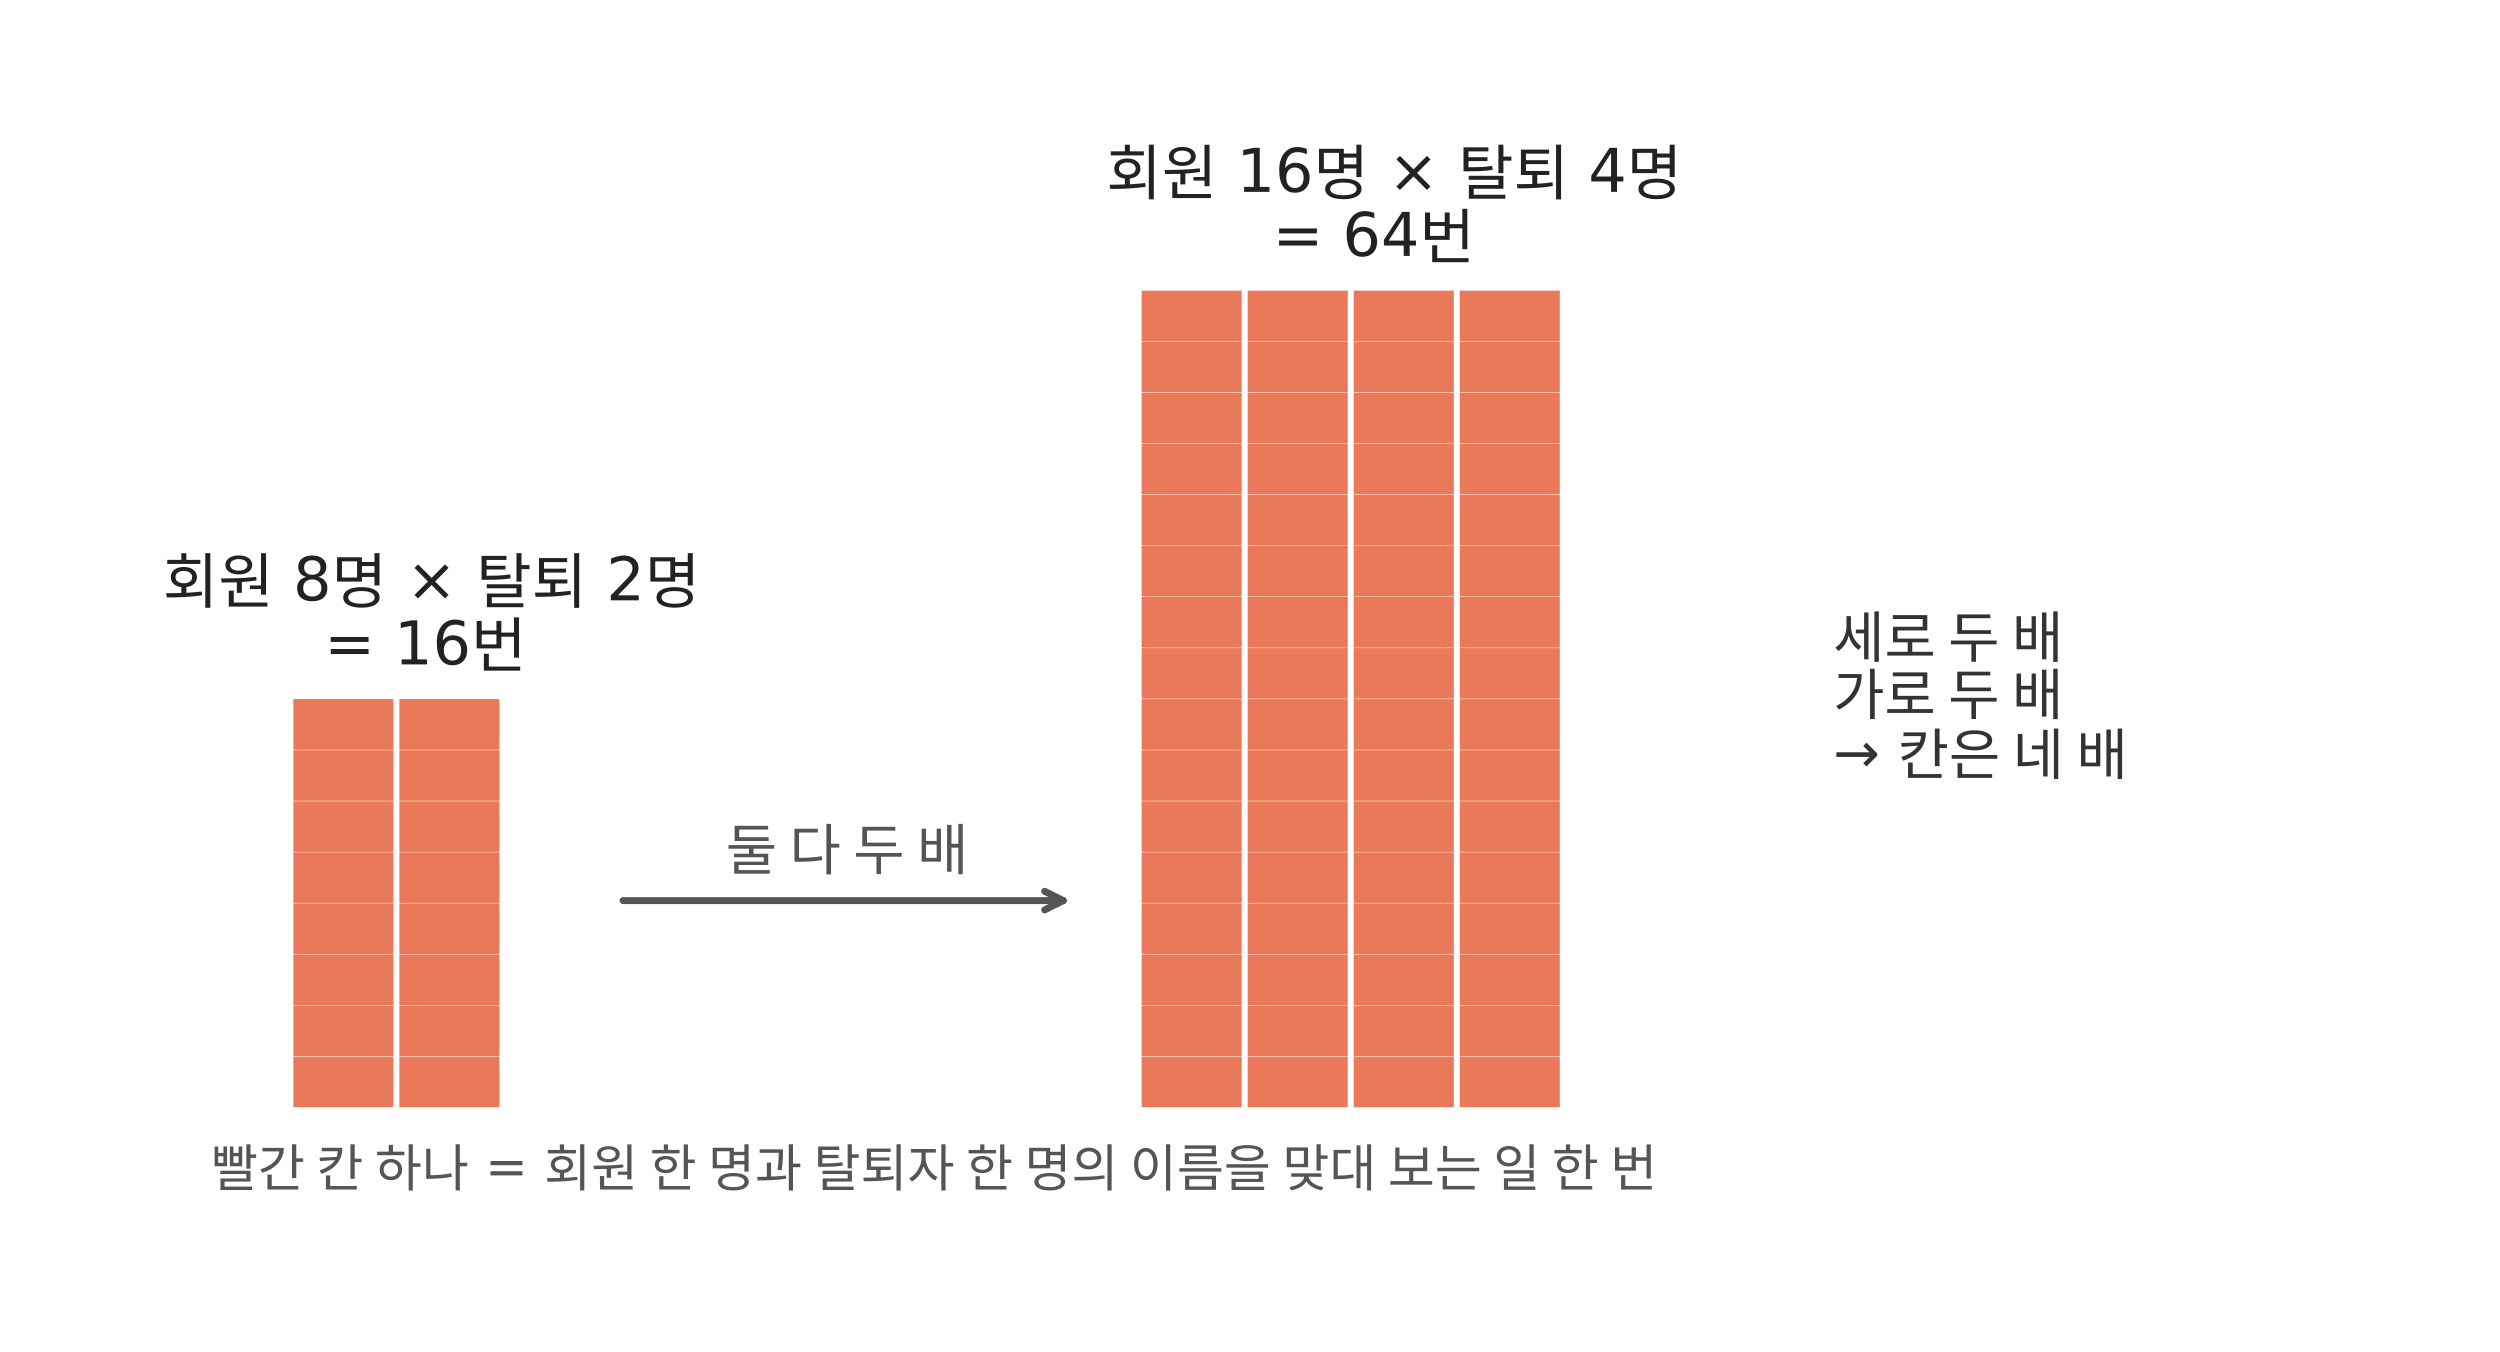
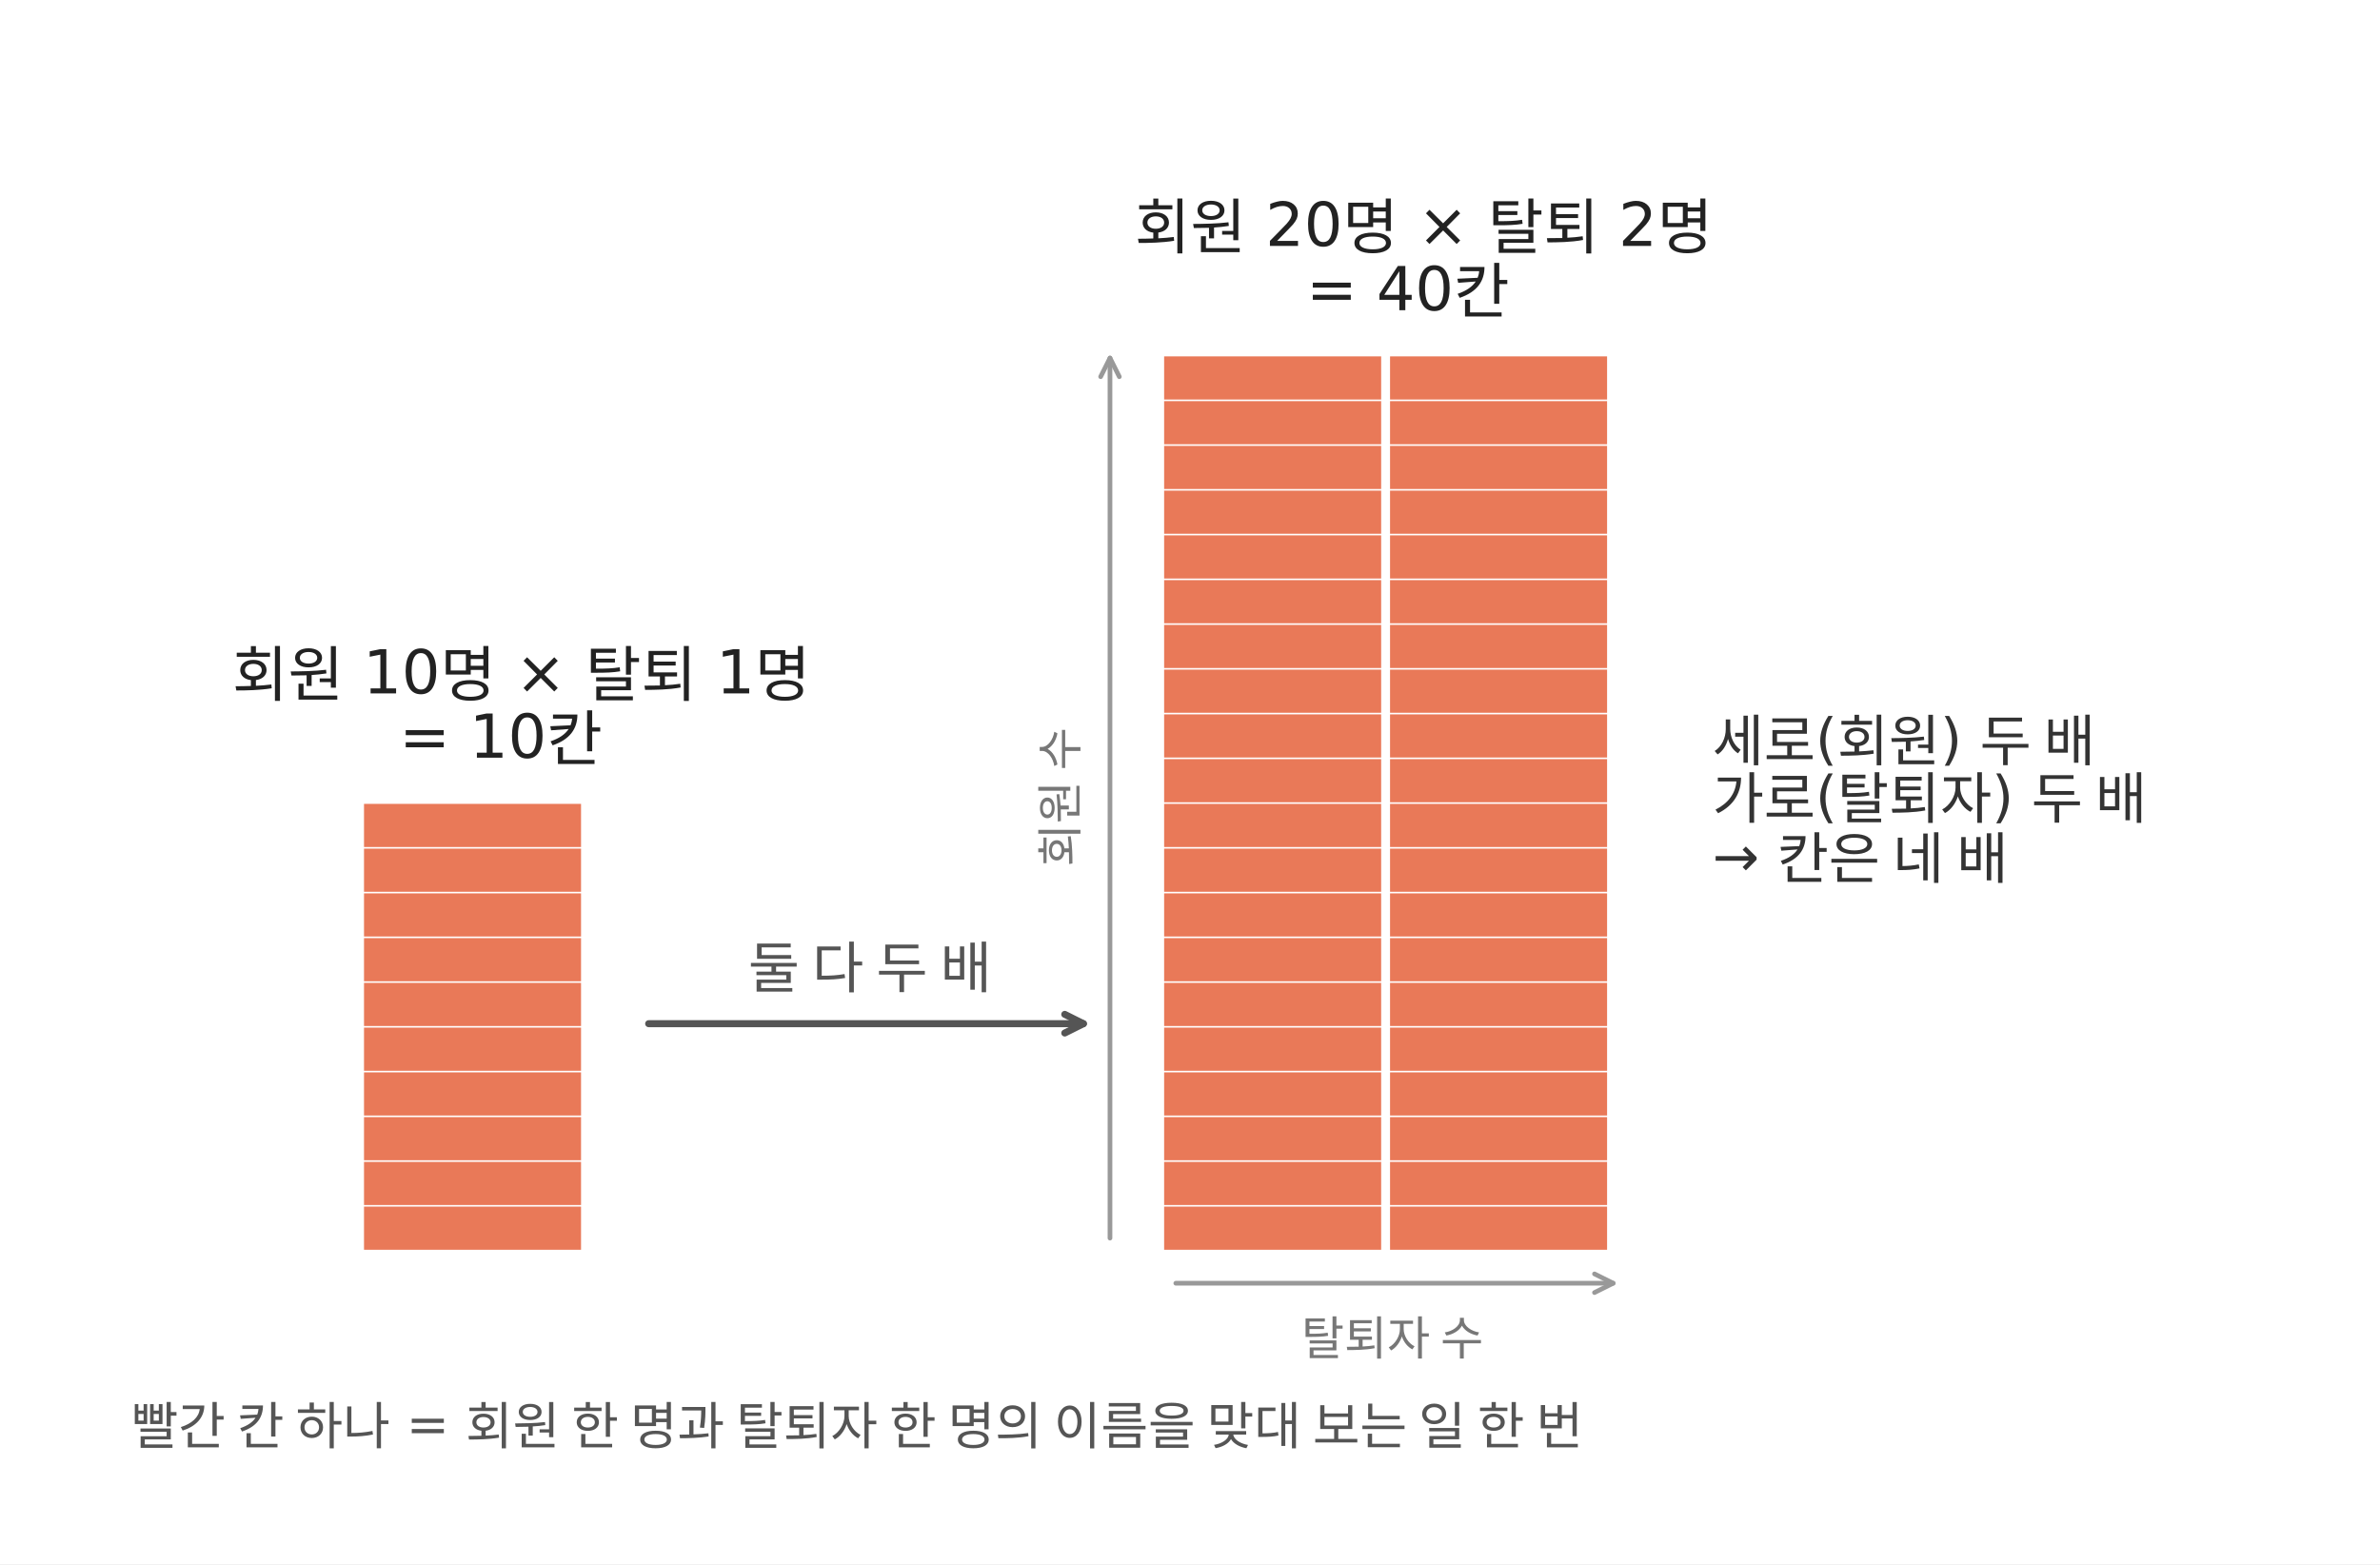
- <svg xmlns="http://www.w3.org/2000/svg" width="538.2pt" height="291.024pt" viewBox="0 0 538.2 291.024" version="1.1">
+ <svg xmlns="http://www.w3.org/2000/svg" width="510.3pt" height="335.376pt" viewBox="0 0 510.3 335.376" version="1.1">
  <defs>
    <style type="text/css">*{stroke-linejoin: round; stroke-linecap: butt}</style>
  </defs>
  <g id="figure_1">
    <g id="patch_1">
-       <path d="M 0 291.024  L 538.2 291.024  L 538.2 0  L 0 0  z " style="fill: #ffffff" />
+       <path d="M -0 335.376  L 510.3 335.376  L 510.3 0  L -0 0  z " style="fill: #ffffff" />
    </g>
    <g id="axes_1">
      <g id="patch_2">
-         <path d="M 63.655 237.848  L 84.199 237.848  L 84.199 227.955  L 63.655 227.955  z " clip-path="url(#pc46ef71836)" style="fill: #e4572e; opacity: 0.8; stroke: #e4572e; stroke-linejoin: miter" />
+         <path d="M 78.549 267.48  L 124.082 267.48  L 124.082 259.228  L 78.549 259.228  z " clip-path="url(#pd3b745c26a)" style="fill: #e4572e; opacity: 0.8; stroke: #e4572e; stroke-linejoin: miter" />
      </g>
      <g id="patch_3">
-         <path d="M 86.482 237.848  L 107.026 237.848  L 107.026 227.955  L 86.482 227.955  z " clip-path="url(#pc46ef71836)" style="fill: #e4572e; opacity: 0.8; stroke: #e4572e; stroke-linejoin: miter" />
+         <path d="M 78.549 257.885  L 124.082 257.885  L 124.082 249.633  L 78.549 249.633  z " clip-path="url(#pd3b745c26a)" style="fill: #e4572e; opacity: 0.8; stroke: #e4572e; stroke-linejoin: miter" />
      </g>
      <g id="patch_4">
-         <path d="M 63.655 226.856  L 84.199 226.856  L 84.199 216.963  L 63.655 216.963  z " clip-path="url(#pc46ef71836)" style="fill: #e4572e; opacity: 0.8; stroke: #e4572e; stroke-linejoin: miter" />
+         <path d="M 78.549 248.289  L 124.082 248.289  L 124.082 240.037  L 78.549 240.037  z " clip-path="url(#pd3b745c26a)" style="fill: #e4572e; opacity: 0.8; stroke: #e4572e; stroke-linejoin: miter" />
      </g>
      <g id="patch_5">
-         <path d="M 86.482 226.856  L 107.026 226.856  L 107.026 216.963  L 86.482 216.963  z " clip-path="url(#pc46ef71836)" style="fill: #e4572e; opacity: 0.8; stroke: #e4572e; stroke-linejoin: miter" />
+         <path d="M 78.549 238.694  L 124.082 238.694  L 124.082 230.442  L 78.549 230.442  z " clip-path="url(#pd3b745c26a)" style="fill: #e4572e; opacity: 0.8; stroke: #e4572e; stroke-linejoin: miter" />
      </g>
      <g id="patch_6">
-         <path d="M 63.655 215.863  L 84.199 215.863  L 84.199 205.97  L 63.655 205.97  z " clip-path="url(#pc46ef71836)" style="fill: #e4572e; opacity: 0.8; stroke: #e4572e; stroke-linejoin: miter" />
+         <path d="M 78.549 229.098  L 124.082 229.098  L 124.082 220.846  L 78.549 220.846  z " clip-path="url(#pd3b745c26a)" style="fill: #e4572e; opacity: 0.8; stroke: #e4572e; stroke-linejoin: miter" />
      </g>
      <g id="patch_7">
-         <path d="M 86.482 215.863  L 107.026 215.863  L 107.026 205.97  L 86.482 205.97  z " clip-path="url(#pc46ef71836)" style="fill: #e4572e; opacity: 0.8; stroke: #e4572e; stroke-linejoin: miter" />
+         <path d="M 78.549 219.503  L 124.082 219.503  L 124.082 211.251  L 78.549 211.251  z " clip-path="url(#pd3b745c26a)" style="fill: #e4572e; opacity: 0.8; stroke: #e4572e; stroke-linejoin: miter" />
      </g>
      <g id="patch_8">
-         <path d="M 63.655 204.871  L 84.199 204.871  L 84.199 194.978  L 63.655 194.978  z " clip-path="url(#pc46ef71836)" style="fill: #e4572e; opacity: 0.8; stroke: #e4572e; stroke-linejoin: miter" />
+         <path d="M 78.549 209.908  L 124.082 209.908  L 124.082 201.656  L 78.549 201.656  z " clip-path="url(#pd3b745c26a)" style="fill: #e4572e; opacity: 0.8; stroke: #e4572e; stroke-linejoin: miter" />
      </g>
      <g id="patch_9">
-         <path d="M 86.482 204.871  L 107.026 204.871  L 107.026 194.978  L 86.482 194.978  z " clip-path="url(#pc46ef71836)" style="fill: #e4572e; opacity: 0.8; stroke: #e4572e; stroke-linejoin: miter" />
+         <path d="M 78.549 200.312  L 124.082 200.312  L 124.082 192.06  L 78.549 192.06  z " clip-path="url(#pd3b745c26a)" style="fill: #e4572e; opacity: 0.8; stroke: #e4572e; stroke-linejoin: miter" />
      </g>
      <g id="patch_10">
-         <path d="M 63.655 193.879  L 84.199 193.879  L 84.199 183.985  L 63.655 183.985  z " clip-path="url(#pc46ef71836)" style="fill: #e4572e; opacity: 0.8; stroke: #e4572e; stroke-linejoin: miter" />
+         <path d="M 78.549 190.717  L 124.082 190.717  L 124.082 182.465  L 78.549 182.465  z " clip-path="url(#pd3b745c26a)" style="fill: #e4572e; opacity: 0.8; stroke: #e4572e; stroke-linejoin: miter" />
      </g>
      <g id="patch_11">
-         <path d="M 86.482 193.879  L 107.026 193.879  L 107.026 183.985  L 86.482 183.985  z " clip-path="url(#pc46ef71836)" style="fill: #e4572e; opacity: 0.8; stroke: #e4572e; stroke-linejoin: miter" />
+         <path d="M 78.549 181.122  L 124.082 181.122  L 124.082 172.87  L 78.549 172.87  z " clip-path="url(#pd3b745c26a)" style="fill: #e4572e; opacity: 0.8; stroke: #e4572e; stroke-linejoin: miter" />
      </g>
      <g id="patch_12">
-         <path d="M 63.655 182.886  L 84.199 182.886  L 84.199 172.993  L 63.655 172.993  z " clip-path="url(#pc46ef71836)" style="fill: #e4572e; opacity: 0.8; stroke: #e4572e; stroke-linejoin: miter" />
+         <path d="M 250.104 267.48  L 295.637 267.48  L 295.637 259.228  L 250.104 259.228  z " clip-path="url(#pd3b745c26a)" style="fill: #e4572e; opacity: 0.8; stroke: #e4572e; stroke-linejoin: miter" />
      </g>
      <g id="patch_13">
-         <path d="M 86.482 182.886  L 107.026 182.886  L 107.026 172.993  L 86.482 172.993  z " clip-path="url(#pc46ef71836)" style="fill: #e4572e; opacity: 0.8; stroke: #e4572e; stroke-linejoin: miter" />
+         <path d="M 298.543 267.48  L 344.076 267.48  L 344.076 259.228  L 298.543 259.228  z " clip-path="url(#pd3b745c26a)" style="fill: #e4572e; opacity: 0.8; stroke: #e4572e; stroke-linejoin: miter" />
      </g>
      <g id="patch_14">
-         <path d="M 63.655 171.894  L 84.199 171.894  L 84.199 162.001  L 63.655 162.001  z " clip-path="url(#pc46ef71836)" style="fill: #e4572e; opacity: 0.8; stroke: #e4572e; stroke-linejoin: miter" />
+         <path d="M 250.104 257.885  L 295.637 257.885  L 295.637 249.633  L 250.104 249.633  z " clip-path="url(#pd3b745c26a)" style="fill: #e4572e; opacity: 0.8; stroke: #e4572e; stroke-linejoin: miter" />
      </g>
      <g id="patch_15">
-         <path d="M 86.482 171.894  L 107.026 171.894  L 107.026 162.001  L 86.482 162.001  z " clip-path="url(#pc46ef71836)" style="fill: #e4572e; opacity: 0.8; stroke: #e4572e; stroke-linejoin: miter" />
+         <path d="M 298.543 257.885  L 344.076 257.885  L 344.076 249.633  L 298.543 249.633  z " clip-path="url(#pd3b745c26a)" style="fill: #e4572e; opacity: 0.8; stroke: #e4572e; stroke-linejoin: miter" />
      </g>
      <g id="patch_16">
-         <path d="M 63.655 160.901  L 84.199 160.901  L 84.199 151.008  L 63.655 151.008  z " clip-path="url(#pc46ef71836)" style="fill: #e4572e; opacity: 0.8; stroke: #e4572e; stroke-linejoin: miter" />
+         <path d="M 250.104 248.289  L 295.637 248.289  L 295.637 240.037  L 250.104 240.037  z " clip-path="url(#pd3b745c26a)" style="fill: #e4572e; opacity: 0.8; stroke: #e4572e; stroke-linejoin: miter" />
      </g>
      <g id="patch_17">
-         <path d="M 86.482 160.901  L 107.026 160.901  L 107.026 151.008  L 86.482 151.008  z " clip-path="url(#pc46ef71836)" style="fill: #e4572e; opacity: 0.8; stroke: #e4572e; stroke-linejoin: miter" />
+         <path d="M 298.543 248.289  L 344.076 248.289  L 344.076 240.037  L 298.543 240.037  z " clip-path="url(#pd3b745c26a)" style="fill: #e4572e; opacity: 0.8; stroke: #e4572e; stroke-linejoin: miter" />
      </g>
      <g id="patch_18">
-         <path d="M 246.273 237.848  L 266.817 237.848  L 266.817 227.955  L 246.273 227.955  z " clip-path="url(#pc46ef71836)" style="fill: #e4572e; opacity: 0.8; stroke: #e4572e; stroke-linejoin: miter" />
+         <path d="M 250.104 238.694  L 295.637 238.694  L 295.637 230.442  L 250.104 230.442  z " clip-path="url(#pd3b745c26a)" style="fill: #e4572e; opacity: 0.8; stroke: #e4572e; stroke-linejoin: miter" />
      </g>
      <g id="patch_19">
-         <path d="M 269.1 237.848  L 289.645 237.848  L 289.645 227.955  L 269.1 227.955  z " clip-path="url(#pc46ef71836)" style="fill: #e4572e; opacity: 0.8; stroke: #e4572e; stroke-linejoin: miter" />
+         <path d="M 298.543 238.694  L 344.076 238.694  L 344.076 230.442  L 298.543 230.442  z " clip-path="url(#pd3b745c26a)" style="fill: #e4572e; opacity: 0.8; stroke: #e4572e; stroke-linejoin: miter" />
      </g>
      <g id="patch_20">
-         <path d="M 291.927 237.848  L 312.472 237.848  L 312.472 227.955  L 291.927 227.955  z " clip-path="url(#pc46ef71836)" style="fill: #e4572e; opacity: 0.8; stroke: #e4572e; stroke-linejoin: miter" />
+         <path d="M 250.104 229.098  L 295.637 229.098  L 295.637 220.846  L 250.104 220.846  z " clip-path="url(#pd3b745c26a)" style="fill: #e4572e; opacity: 0.8; stroke: #e4572e; stroke-linejoin: miter" />
      </g>
      <g id="patch_21">
-         <path d="M 314.755 237.848  L 335.299 237.848  L 335.299 227.955  L 314.755 227.955  z " clip-path="url(#pc46ef71836)" style="fill: #e4572e; opacity: 0.8; stroke: #e4572e; stroke-linejoin: miter" />
+         <path d="M 298.543 229.098  L 344.076 229.098  L 344.076 220.846  L 298.543 220.846  z " clip-path="url(#pd3b745c26a)" style="fill: #e4572e; opacity: 0.8; stroke: #e4572e; stroke-linejoin: miter" />
      </g>
      <g id="patch_22">
-         <path d="M 246.273 226.856  L 266.817 226.856  L 266.817 216.963  L 246.273 216.963  z " clip-path="url(#pc46ef71836)" style="fill: #e4572e; opacity: 0.8; stroke: #e4572e; stroke-linejoin: miter" />
+         <path d="M 250.104 219.503  L 295.637 219.503  L 295.637 211.251  L 250.104 211.251  z " clip-path="url(#pd3b745c26a)" style="fill: #e4572e; opacity: 0.8; stroke: #e4572e; stroke-linejoin: miter" />
      </g>
      <g id="patch_23">
-         <path d="M 269.1 226.856  L 289.645 226.856  L 289.645 216.963  L 269.1 216.963  z " clip-path="url(#pc46ef71836)" style="fill: #e4572e; opacity: 0.8; stroke: #e4572e; stroke-linejoin: miter" />
+         <path d="M 298.543 219.503  L 344.076 219.503  L 344.076 211.251  L 298.543 211.251  z " clip-path="url(#pd3b745c26a)" style="fill: #e4572e; opacity: 0.8; stroke: #e4572e; stroke-linejoin: miter" />
      </g>
      <g id="patch_24">
-         <path d="M 291.927 226.856  L 312.472 226.856  L 312.472 216.963  L 291.927 216.963  z " clip-path="url(#pc46ef71836)" style="fill: #e4572e; opacity: 0.8; stroke: #e4572e; stroke-linejoin: miter" />
+         <path d="M 250.104 209.908  L 295.637 209.908  L 295.637 201.656  L 250.104 201.656  z " clip-path="url(#pd3b745c26a)" style="fill: #e4572e; opacity: 0.8; stroke: #e4572e; stroke-linejoin: miter" />
      </g>
      <g id="patch_25">
-         <path d="M 314.755 226.856  L 335.299 226.856  L 335.299 216.963  L 314.755 216.963  z " clip-path="url(#pc46ef71836)" style="fill: #e4572e; opacity: 0.8; stroke: #e4572e; stroke-linejoin: miter" />
+         <path d="M 298.543 209.908  L 344.076 209.908  L 344.076 201.656  L 298.543 201.656  z " clip-path="url(#pd3b745c26a)" style="fill: #e4572e; opacity: 0.8; stroke: #e4572e; stroke-linejoin: miter" />
      </g>
      <g id="patch_26">
-         <path d="M 246.273 215.863  L 266.817 215.863  L 266.817 205.97  L 246.273 205.97  z " clip-path="url(#pc46ef71836)" style="fill: #e4572e; opacity: 0.8; stroke: #e4572e; stroke-linejoin: miter" />
+         <path d="M 250.104 200.312  L 295.637 200.312  L 295.637 192.06  L 250.104 192.06  z " clip-path="url(#pd3b745c26a)" style="fill: #e4572e; opacity: 0.8; stroke: #e4572e; stroke-linejoin: miter" />
      </g>
      <g id="patch_27">
-         <path d="M 269.1 215.863  L 289.645 215.863  L 289.645 205.97  L 269.1 205.97  z " clip-path="url(#pc46ef71836)" style="fill: #e4572e; opacity: 0.8; stroke: #e4572e; stroke-linejoin: miter" />
+         <path d="M 298.543 200.312  L 344.076 200.312  L 344.076 192.06  L 298.543 192.06  z " clip-path="url(#pd3b745c26a)" style="fill: #e4572e; opacity: 0.8; stroke: #e4572e; stroke-linejoin: miter" />
      </g>
      <g id="patch_28">
-         <path d="M 291.927 215.863  L 312.472 215.863  L 312.472 205.97  L 291.927 205.97  z " clip-path="url(#pc46ef71836)" style="fill: #e4572e; opacity: 0.8; stroke: #e4572e; stroke-linejoin: miter" />
+         <path d="M 250.104 190.717  L 295.637 190.717  L 295.637 182.465  L 250.104 182.465  z " clip-path="url(#pd3b745c26a)" style="fill: #e4572e; opacity: 0.8; stroke: #e4572e; stroke-linejoin: miter" />
      </g>
      <g id="patch_29">
-         <path d="M 314.755 215.863  L 335.299 215.863  L 335.299 205.97  L 314.755 205.97  z " clip-path="url(#pc46ef71836)" style="fill: #e4572e; opacity: 0.8; stroke: #e4572e; stroke-linejoin: miter" />
+         <path d="M 298.543 190.717  L 344.076 190.717  L 344.076 182.465  L 298.543 182.465  z " clip-path="url(#pd3b745c26a)" style="fill: #e4572e; opacity: 0.8; stroke: #e4572e; stroke-linejoin: miter" />
      </g>
      <g id="patch_30">
-         <path d="M 246.273 204.871  L 266.817 204.871  L 266.817 194.978  L 246.273 194.978  z " clip-path="url(#pc46ef71836)" style="fill: #e4572e; opacity: 0.8; stroke: #e4572e; stroke-linejoin: miter" />
+         <path d="M 250.104 181.122  L 295.637 181.122  L 295.637 172.87  L 250.104 172.87  z " clip-path="url(#pd3b745c26a)" style="fill: #e4572e; opacity: 0.8; stroke: #e4572e; stroke-linejoin: miter" />
      </g>
      <g id="patch_31">
-         <path d="M 269.1 204.871  L 289.645 204.871  L 289.645 194.978  L 269.1 194.978  z " clip-path="url(#pc46ef71836)" style="fill: #e4572e; opacity: 0.8; stroke: #e4572e; stroke-linejoin: miter" />
+         <path d="M 298.543 181.122  L 344.076 181.122  L 344.076 172.87  L 298.543 172.87  z " clip-path="url(#pd3b745c26a)" style="fill: #e4572e; opacity: 0.8; stroke: #e4572e; stroke-linejoin: miter" />
      </g>
      <g id="patch_32">
-         <path d="M 291.927 204.871  L 312.472 204.871  L 312.472 194.978  L 291.927 194.978  z " clip-path="url(#pc46ef71836)" style="fill: #e4572e; opacity: 0.8; stroke: #e4572e; stroke-linejoin: miter" />
+         <path d="M 250.104 171.526  L 295.637 171.526  L 295.637 163.274  L 250.104 163.274  z " clip-path="url(#pd3b745c26a)" style="fill: #e4572e; opacity: 0.8; stroke: #e4572e; stroke-linejoin: miter" />
      </g>
      <g id="patch_33">
-         <path d="M 314.755 204.871  L 335.299 204.871  L 335.299 194.978  L 314.755 194.978  z " clip-path="url(#pc46ef71836)" style="fill: #e4572e; opacity: 0.8; stroke: #e4572e; stroke-linejoin: miter" />
+         <path d="M 298.543 171.526  L 344.076 171.526  L 344.076 163.274  L 298.543 163.274  z " clip-path="url(#pd3b745c26a)" style="fill: #e4572e; opacity: 0.8; stroke: #e4572e; stroke-linejoin: miter" />
      </g>
      <g id="patch_34">
-         <path d="M 246.273 193.879  L 266.817 193.879  L 266.817 183.985  L 246.273 183.985  z " clip-path="url(#pc46ef71836)" style="fill: #e4572e; opacity: 0.8; stroke: #e4572e; stroke-linejoin: miter" />
+         <path d="M 250.104 161.931  L 295.637 161.931  L 295.637 153.679  L 250.104 153.679  z " clip-path="url(#pd3b745c26a)" style="fill: #e4572e; opacity: 0.8; stroke: #e4572e; stroke-linejoin: miter" />
      </g>
      <g id="patch_35">
-         <path d="M 269.1 193.879  L 289.645 193.879  L 289.645 183.985  L 269.1 183.985  z " clip-path="url(#pc46ef71836)" style="fill: #e4572e; opacity: 0.8; stroke: #e4572e; stroke-linejoin: miter" />
+         <path d="M 298.543 161.931  L 344.076 161.931  L 344.076 153.679  L 298.543 153.679  z " clip-path="url(#pd3b745c26a)" style="fill: #e4572e; opacity: 0.8; stroke: #e4572e; stroke-linejoin: miter" />
      </g>
      <g id="patch_36">
-         <path d="M 291.927 193.879  L 312.472 193.879  L 312.472 183.985  L 291.927 183.985  z " clip-path="url(#pc46ef71836)" style="fill: #e4572e; opacity: 0.8; stroke: #e4572e; stroke-linejoin: miter" />
+         <path d="M 250.104 152.335  L 295.637 152.335  L 295.637 144.083  L 250.104 144.083  z " clip-path="url(#pd3b745c26a)" style="fill: #e4572e; opacity: 0.8; stroke: #e4572e; stroke-linejoin: miter" />
      </g>
      <g id="patch_37">
-         <path d="M 314.755 193.879  L 335.299 193.879  L 335.299 183.985  L 314.755 183.985  z " clip-path="url(#pc46ef71836)" style="fill: #e4572e; opacity: 0.8; stroke: #e4572e; stroke-linejoin: miter" />
+         <path d="M 298.543 152.335  L 344.076 152.335  L 344.076 144.083  L 298.543 144.083  z " clip-path="url(#pd3b745c26a)" style="fill: #e4572e; opacity: 0.8; stroke: #e4572e; stroke-linejoin: miter" />
      </g>
      <g id="patch_38">
-         <path d="M 246.273 182.886  L 266.817 182.886  L 266.817 172.993  L 246.273 172.993  z " clip-path="url(#pc46ef71836)" style="fill: #e4572e; opacity: 0.8; stroke: #e4572e; stroke-linejoin: miter" />
+         <path d="M 250.104 142.74  L 295.637 142.74  L 295.637 134.488  L 250.104 134.488  z " clip-path="url(#pd3b745c26a)" style="fill: #e4572e; opacity: 0.8; stroke: #e4572e; stroke-linejoin: miter" />
      </g>
      <g id="patch_39">
-         <path d="M 269.1 182.886  L 289.645 182.886  L 289.645 172.993  L 269.1 172.993  z " clip-path="url(#pc46ef71836)" style="fill: #e4572e; opacity: 0.8; stroke: #e4572e; stroke-linejoin: miter" />
+         <path d="M 298.543 142.74  L 344.076 142.74  L 344.076 134.488  L 298.543 134.488  z " clip-path="url(#pd3b745c26a)" style="fill: #e4572e; opacity: 0.8; stroke: #e4572e; stroke-linejoin: miter" />
      </g>
      <g id="patch_40">
-         <path d="M 291.927 182.886  L 312.472 182.886  L 312.472 172.993  L 291.927 172.993  z " clip-path="url(#pc46ef71836)" style="fill: #e4572e; opacity: 0.8; stroke: #e4572e; stroke-linejoin: miter" />
+         <path d="M 250.104 133.145  L 295.637 133.145  L 295.637 124.893  L 250.104 124.893  z " clip-path="url(#pd3b745c26a)" style="fill: #e4572e; opacity: 0.8; stroke: #e4572e; stroke-linejoin: miter" />
      </g>
      <g id="patch_41">
-         <path d="M 314.755 182.886  L 335.299 182.886  L 335.299 172.993  L 314.755 172.993  z " clip-path="url(#pc46ef71836)" style="fill: #e4572e; opacity: 0.8; stroke: #e4572e; stroke-linejoin: miter" />
+         <path d="M 298.543 133.145  L 344.076 133.145  L 344.076 124.893  L 298.543 124.893  z " clip-path="url(#pd3b745c26a)" style="fill: #e4572e; opacity: 0.8; stroke: #e4572e; stroke-linejoin: miter" />
      </g>
      <g id="patch_42">
-         <path d="M 246.273 171.894  L 266.817 171.894  L 266.817 162.001  L 246.273 162.001  z " clip-path="url(#pc46ef71836)" style="fill: #e4572e; opacity: 0.8; stroke: #e4572e; stroke-linejoin: miter" />
+         <path d="M 250.104 123.549  L 295.637 123.549  L 295.637 115.297  L 250.104 115.297  z " clip-path="url(#pd3b745c26a)" style="fill: #e4572e; opacity: 0.8; stroke: #e4572e; stroke-linejoin: miter" />
      </g>
      <g id="patch_43">
-         <path d="M 269.1 171.894  L 289.645 171.894  L 289.645 162.001  L 269.1 162.001  z " clip-path="url(#pc46ef71836)" style="fill: #e4572e; opacity: 0.8; stroke: #e4572e; stroke-linejoin: miter" />
+         <path d="M 298.543 123.549  L 344.076 123.549  L 344.076 115.297  L 298.543 115.297  z " clip-path="url(#pd3b745c26a)" style="fill: #e4572e; opacity: 0.8; stroke: #e4572e; stroke-linejoin: miter" />
      </g>
      <g id="patch_44">
-         <path d="M 291.927 171.894  L 312.472 171.894  L 312.472 162.001  L 291.927 162.001  z " clip-path="url(#pc46ef71836)" style="fill: #e4572e; opacity: 0.8; stroke: #e4572e; stroke-linejoin: miter" />
+         <path d="M 250.104 113.954  L 295.637 113.954  L 295.637 105.702  L 250.104 105.702  z " clip-path="url(#pd3b745c26a)" style="fill: #e4572e; opacity: 0.8; stroke: #e4572e; stroke-linejoin: miter" />
      </g>
      <g id="patch_45">
-         <path d="M 314.755 171.894  L 335.299 171.894  L 335.299 162.001  L 314.755 162.001  z " clip-path="url(#pc46ef71836)" style="fill: #e4572e; opacity: 0.8; stroke: #e4572e; stroke-linejoin: miter" />
+         <path d="M 298.543 113.954  L 344.076 113.954  L 344.076 105.702  L 298.543 105.702  z " clip-path="url(#pd3b745c26a)" style="fill: #e4572e; opacity: 0.8; stroke: #e4572e; stroke-linejoin: miter" />
      </g>
      <g id="patch_46">
-         <path d="M 246.273 160.901  L 266.817 160.901  L 266.817 151.008  L 246.273 151.008  z " clip-path="url(#pc46ef71836)" style="fill: #e4572e; opacity: 0.8; stroke: #e4572e; stroke-linejoin: miter" />
+         <path d="M 250.104 104.358  L 295.637 104.358  L 295.637 96.106  L 250.104 96.106  z " clip-path="url(#pd3b745c26a)" style="fill: #e4572e; opacity: 0.8; stroke: #e4572e; stroke-linejoin: miter" />
      </g>
      <g id="patch_47">
-         <path d="M 269.1 160.901  L 289.645 160.901  L 289.645 151.008  L 269.1 151.008  z " clip-path="url(#pc46ef71836)" style="fill: #e4572e; opacity: 0.8; stroke: #e4572e; stroke-linejoin: miter" />
+         <path d="M 298.543 104.358  L 344.076 104.358  L 344.076 96.106  L 298.543 96.106  z " clip-path="url(#pd3b745c26a)" style="fill: #e4572e; opacity: 0.8; stroke: #e4572e; stroke-linejoin: miter" />
      </g>
      <g id="patch_48">
-         <path d="M 291.927 160.901  L 312.472 160.901  L 312.472 151.008  L 291.927 151.008  z " clip-path="url(#pc46ef71836)" style="fill: #e4572e; opacity: 0.8; stroke: #e4572e; stroke-linejoin: miter" />
+         <path d="M 250.104 94.763  L 295.637 94.763  L 295.637 86.511  L 250.104 86.511  z " clip-path="url(#pd3b745c26a)" style="fill: #e4572e; opacity: 0.8; stroke: #e4572e; stroke-linejoin: miter" />
      </g>
      <g id="patch_49">
-         <path d="M 314.755 160.901  L 335.299 160.901  L 335.299 151.008  L 314.755 151.008  z " clip-path="url(#pc46ef71836)" style="fill: #e4572e; opacity: 0.8; stroke: #e4572e; stroke-linejoin: miter" />
+         <path d="M 298.543 94.763  L 344.076 94.763  L 344.076 86.511  L 298.543 86.511  z " clip-path="url(#pd3b745c26a)" style="fill: #e4572e; opacity: 0.8; stroke: #e4572e; stroke-linejoin: miter" />
      </g>
      <g id="patch_50">
-         <path d="M 246.273 149.909  L 266.817 149.909  L 266.817 140.016  L 246.273 140.016  z " clip-path="url(#pc46ef71836)" style="fill: #e4572e; opacity: 0.8; stroke: #e4572e; stroke-linejoin: miter" />
+         <path d="M 250.104 85.168  L 295.637 85.168  L 295.637 76.916  L 250.104 76.916  z " clip-path="url(#pd3b745c26a)" style="fill: #e4572e; opacity: 0.8; stroke: #e4572e; stroke-linejoin: miter" />
      </g>
      <g id="patch_51">
-         <path d="M 269.1 149.909  L 289.645 149.909  L 289.645 140.016  L 269.1 140.016  z " clip-path="url(#pc46ef71836)" style="fill: #e4572e; opacity: 0.8; stroke: #e4572e; stroke-linejoin: miter" />
+         <path d="M 298.543 85.168  L 344.076 85.168  L 344.076 76.916  L 298.543 76.916  z " clip-path="url(#pd3b745c26a)" style="fill: #e4572e; opacity: 0.8; stroke: #e4572e; stroke-linejoin: miter" />
+       </g>
+       <g id="text_1">
+         <text style="fill: #222222; font: 13px 'Apple SD Gothic Neo', 'Noto Sans KR', 'Malgun Gothic', 'DejaVu Sans', 'Bitstream Vera Sans', 'Computer Modern Sans Serif', 'Lucida Grande', 'Verdana', 'Geneva', 'Lucid', 'Arial', 'Helvetica', 'Avant Garde', sans-serif" transform="translate(49.79351 149.2712)">회원 10명 × 탈퇴 1명</text>
+         <text style="fill: #222222; font: 13px 'Apple SD Gothic Neo', 'Noto Sans KR', 'Malgun Gothic', 'DejaVu Sans', 'Bitstream Vera Sans', 'Computer Modern Sans Serif', 'Lucida Grande', 'Verdana', 'Geneva', 'Lucid', 'Arial', 'Helvetica', 'Avant Garde', sans-serif" transform="translate(85.62171 162.4727)">= 10칸</text>
+       </g>
+       <g id="text_2">
+         <text style="fill: #222222; font: 13px 'Apple SD Gothic Neo', 'Noto Sans KR', 'Malgun Gothic', 'DejaVu Sans', 'Bitstream Vera Sans', 'Computer Modern Sans Serif', 'Lucida Grande', 'Verdana', 'Geneva', 'Lucid', 'Arial', 'Helvetica', 'Avant Garde', sans-serif" transform="translate(243.2812 53.31731)">회원 20명 × 탈퇴 2명</text>
+         <text style="fill: #222222; font: 13px 'Apple SD Gothic Neo', 'Noto Sans KR', 'Malgun Gothic', 'DejaVu Sans', 'Bitstream Vera Sans', 'Computer Modern Sans Serif', 'Lucida Grande', 'Verdana', 'Geneva', 'Lucid', 'Arial', 'Helvetica', 'Avant Garde', sans-serif" transform="translate(280.1098 66.51881)">= 40칸</text>
      </g>
      <g id="patch_52">
-         <path d="M 291.927 149.909  L 312.472 149.909  L 312.472 140.016  L 291.927 140.016  z " clip-path="url(#pc46ef71836)" style="fill: #e4572e; opacity: 0.8; stroke: #e4572e; stroke-linejoin: miter" />
+         <path d="M 139.081 219.503  Q 186.527 219.503 232.297 219.503  " style="fill: none; stroke: #555555; stroke-width: 1.5; stroke-linecap: round" />
+         <path d="M 228.297 217.503  L 232.297 219.503  L 228.297 221.503  " style="fill: none; stroke: #555555; stroke-width: 1.5; stroke-linecap: round" />
+       </g>
+       <g id="text_3">
+         <text style="fill: #555555; font: 12px 'Apple SD Gothic Neo', 'Noto Sans KR', 'Malgun Gothic', 'DejaVu Sans', 'Bitstream Vera Sans', 'Computer Modern Sans Serif', 'Lucida Grande', 'Verdana', 'Geneva', 'Lucid', 'Arial', 'Helvetica', 'Avant Garde', sans-serif; text-anchor: middle" x="186.528" y="211.827" transform="rotate(-0 186.5279 211.8268)">둘 다 두 배</text>
      </g>
      <g id="patch_53">
-         <path d="M 314.755 149.909  L 335.299 149.909  L 335.299 140.016  L 314.755 140.016  z " clip-path="url(#pc46ef71836)" style="fill: #e4572e; opacity: 0.8; stroke: #e4572e; stroke-linejoin: miter" />
+         <path d="M 237.994 265.478  Q 237.994 170.565 237.994 76.77  " style="fill: none; stroke: #999999; stroke-linecap: round" />
+         <path d="M 235.994 80.77  L 237.994 76.77  L 239.994 80.77  " style="fill: none; stroke: #999999; stroke-linecap: round" />
+       </g>
+       <g id="text_4">
+         <text style="fill: #777777; font: 10px 'Apple SD Gothic Neo', 'Noto Sans KR', 'Malgun Gothic', 'DejaVu Sans', 'Bitstream Vera Sans', 'Computer Modern Sans Serif', 'Lucida Grande', 'Verdana', 'Geneva', 'Lucid', 'Arial', 'Helvetica', 'Avant Garde', sans-serif" transform="translate(230.8802 185.816) rotate(-90)">회원 수</text>
      </g>
      <g id="patch_54">
-         <path d="M 246.273 138.917  L 266.817 138.917  L 266.817 129.023  L 246.273 129.023  z " clip-path="url(#pc46ef71836)" style="fill: #e4572e; opacity: 0.8; stroke: #e4572e; stroke-linejoin: miter" />
-       </g>
-       <g id="patch_55">
-         <path d="M 269.1 138.917  L 289.645 138.917  L 289.645 129.023  L 269.1 129.023  z " clip-path="url(#pc46ef71836)" style="fill: #e4572e; opacity: 0.8; stroke: #e4572e; stroke-linejoin: miter" />
-       </g>
-       <g id="patch_56">
-         <path d="M 291.927 138.917  L 312.472 138.917  L 312.472 129.023  L 291.927 129.023  z " clip-path="url(#pc46ef71836)" style="fill: #e4572e; opacity: 0.8; stroke: #e4572e; stroke-linejoin: miter" />
-       </g>
-       <g id="patch_57">
-         <path d="M 314.755 138.917  L 335.299 138.917  L 335.299 129.023  L 314.755 129.023  z " clip-path="url(#pc46ef71836)" style="fill: #e4572e; opacity: 0.8; stroke: #e4572e; stroke-linejoin: miter" />
-       </g>
-       <g id="patch_58">
-         <path d="M 246.273 127.924  L 266.817 127.924  L 266.817 118.031  L 246.273 118.031  z " clip-path="url(#pc46ef71836)" style="fill: #e4572e; opacity: 0.8; stroke: #e4572e; stroke-linejoin: miter" />
-       </g>
-       <g id="patch_59">
-         <path d="M 269.1 127.924  L 289.645 127.924  L 289.645 118.031  L 269.1 118.031  z " clip-path="url(#pc46ef71836)" style="fill: #e4572e; opacity: 0.8; stroke: #e4572e; stroke-linejoin: miter" />
-       </g>
-       <g id="patch_60">
-         <path d="M 291.927 127.924  L 312.472 127.924  L 312.472 118.031  L 291.927 118.031  z " clip-path="url(#pc46ef71836)" style="fill: #e4572e; opacity: 0.8; stroke: #e4572e; stroke-linejoin: miter" />
-       </g>
-       <g id="patch_61">
-         <path d="M 314.755 127.924  L 335.299 127.924  L 335.299 118.031  L 314.755 118.031  z " clip-path="url(#pc46ef71836)" style="fill: #e4572e; opacity: 0.8; stroke: #e4572e; stroke-linejoin: miter" />
-       </g>
-       <g id="patch_62">
-         <path d="M 246.273 116.932  L 266.817 116.932  L 266.817 107.039  L 246.273 107.039  z " clip-path="url(#pc46ef71836)" style="fill: #e4572e; opacity: 0.8; stroke: #e4572e; stroke-linejoin: miter" />
-       </g>
-       <g id="patch_63">
-         <path d="M 269.1 116.932  L 289.645 116.932  L 289.645 107.039  L 269.1 107.039  z " clip-path="url(#pc46ef71836)" style="fill: #e4572e; opacity: 0.8; stroke: #e4572e; stroke-linejoin: miter" />
-       </g>
-       <g id="patch_64">
-         <path d="M 291.927 116.932  L 312.472 116.932  L 312.472 107.039  L 291.927 107.039  z " clip-path="url(#pc46ef71836)" style="fill: #e4572e; opacity: 0.8; stroke: #e4572e; stroke-linejoin: miter" />
-       </g>
-       <g id="patch_65">
-         <path d="M 314.755 116.932  L 335.299 116.932  L 335.299 107.039  L 314.755 107.039  z " clip-path="url(#pc46ef71836)" style="fill: #e4572e; opacity: 0.8; stroke: #e4572e; stroke-linejoin: miter" />
-       </g>
-       <g id="patch_66">
-         <path d="M 246.273 105.939  L 266.817 105.939  L 266.817 96.046  L 246.273 96.046  z " clip-path="url(#pc46ef71836)" style="fill: #e4572e; opacity: 0.8; stroke: #e4572e; stroke-linejoin: miter" />
-       </g>
-       <g id="patch_67">
-         <path d="M 269.1 105.939  L 289.645 105.939  L 289.645 96.046  L 269.1 96.046  z " clip-path="url(#pc46ef71836)" style="fill: #e4572e; opacity: 0.8; stroke: #e4572e; stroke-linejoin: miter" />
-       </g>
-       <g id="patch_68">
-         <path d="M 291.927 105.939  L 312.472 105.939  L 312.472 96.046  L 291.927 96.046  z " clip-path="url(#pc46ef71836)" style="fill: #e4572e; opacity: 0.8; stroke: #e4572e; stroke-linejoin: miter" />
-       </g>
-       <g id="patch_69">
-         <path d="M 314.755 105.939  L 335.299 105.939  L 335.299 96.046  L 314.755 96.046  z " clip-path="url(#pc46ef71836)" style="fill: #e4572e; opacity: 0.8; stroke: #e4572e; stroke-linejoin: miter" />
-       </g>
-       <g id="patch_70">
-         <path d="M 246.273 94.947  L 266.817 94.947  L 266.817 85.054  L 246.273 85.054  z " clip-path="url(#pc46ef71836)" style="fill: #e4572e; opacity: 0.8; stroke: #e4572e; stroke-linejoin: miter" />
-       </g>
-       <g id="patch_71">
-         <path d="M 269.1 94.947  L 289.645 94.947  L 289.645 85.054  L 269.1 85.054  z " clip-path="url(#pc46ef71836)" style="fill: #e4572e; opacity: 0.8; stroke: #e4572e; stroke-linejoin: miter" />
-       </g>
-       <g id="patch_72">
-         <path d="M 291.927 94.947  L 312.472 94.947  L 312.472 85.054  L 291.927 85.054  z " clip-path="url(#pc46ef71836)" style="fill: #e4572e; opacity: 0.8; stroke: #e4572e; stroke-linejoin: miter" />
-       </g>
-       <g id="patch_73">
-         <path d="M 314.755 94.947  L 335.299 94.947  L 335.299 85.054  L 314.755 85.054  z " clip-path="url(#pc46ef71836)" style="fill: #e4572e; opacity: 0.8; stroke: #e4572e; stroke-linejoin: miter" />
-       </g>
-       <g id="patch_74">
-         <path d="M 246.273 83.954  L 266.817 83.954  L 266.817 74.061  L 246.273 74.061  z " clip-path="url(#pc46ef71836)" style="fill: #e4572e; opacity: 0.8; stroke: #e4572e; stroke-linejoin: miter" />
-       </g>
-       <g id="patch_75">
-         <path d="M 269.1 83.954  L 289.645 83.954  L 289.645 74.061  L 269.1 74.061  z " clip-path="url(#pc46ef71836)" style="fill: #e4572e; opacity: 0.8; stroke: #e4572e; stroke-linejoin: miter" />
-       </g>
-       <g id="patch_76">
-         <path d="M 291.927 83.954  L 312.472 83.954  L 312.472 74.061  L 291.927 74.061  z " clip-path="url(#pc46ef71836)" style="fill: #e4572e; opacity: 0.8; stroke: #e4572e; stroke-linejoin: miter" />
-       </g>
-       <g id="patch_77">
-         <path d="M 314.755 83.954  L 335.299 83.954  L 335.299 74.061  L 314.755 74.061  z " clip-path="url(#pc46ef71836)" style="fill: #e4572e; opacity: 0.8; stroke: #e4572e; stroke-linejoin: miter" />
-       </g>
-       <g id="patch_78">
-         <path d="M 246.273 72.962  L 266.817 72.962  L 266.817 63.069  L 246.273 63.069  z " clip-path="url(#pc46ef71836)" style="fill: #e4572e; opacity: 0.8; stroke: #e4572e; stroke-linejoin: miter" />
-       </g>
-       <g id="patch_79">
-         <path d="M 269.1 72.962  L 289.645 72.962  L 289.645 63.069  L 269.1 63.069  z " clip-path="url(#pc46ef71836)" style="fill: #e4572e; opacity: 0.8; stroke: #e4572e; stroke-linejoin: miter" />
-       </g>
-       <g id="patch_80">
-         <path d="M 291.927 72.962  L 312.472 72.962  L 312.472 63.069  L 291.927 63.069  z " clip-path="url(#pc46ef71836)" style="fill: #e4572e; opacity: 0.8; stroke: #e4572e; stroke-linejoin: miter" />
-       </g>
-       <g id="patch_81">
-         <path d="M 314.755 72.962  L 335.299 72.962  L 335.299 63.069  L 314.755 63.069  z " clip-path="url(#pc46ef71836)" style="fill: #e4572e; opacity: 0.8; stroke: #e4572e; stroke-linejoin: miter" />
-       </g>
-       <g id="text_1">
-         <text style="fill: #222222; font: 13px 'Apple SD Gothic Neo', 'Noto Sans KR', 'Malgun Gothic', 'DejaVu Sans', 'Bitstream Vera Sans', 'Computer Modern Sans Serif', 'Lucida Grande', 'Verdana', 'Geneva', 'Lucid', 'Arial', 'Helvetica', 'Avant Garde', sans-serif" transform="translate(35.04143 129.8341)">회원 8명 × 탈퇴 2명</text>
-         <text style="fill: #222222; font: 13px 'Apple SD Gothic Neo', 'Noto Sans KR', 'Malgun Gothic', 'DejaVu Sans', 'Bitstream Vera Sans', 'Computer Modern Sans Serif', 'Lucida Grande', 'Verdana', 'Geneva', 'Lucid', 'Arial', 'Helvetica', 'Avant Garde', sans-serif" transform="translate(69.82861 143.0356)">= 16번</text>
-       </g>
-       <g id="text_2">
-         <text style="fill: #222222; font: 13px 'Apple SD Gothic Neo', 'Noto Sans KR', 'Malgun Gothic', 'DejaVu Sans', 'Bitstream Vera Sans', 'Computer Modern Sans Serif', 'Lucida Grande', 'Verdana', 'Geneva', 'Lucid', 'Arial', 'Helvetica', 'Avant Garde', sans-serif" transform="translate(238.1591 41.89476)">회원 16명 × 탈퇴 4명</text>
-         <text style="fill: #222222; font: 13px 'Apple SD Gothic Neo', 'Noto Sans KR', 'Malgun Gothic', 'DejaVu Sans', 'Bitstream Vera Sans', 'Computer Modern Sans Serif', 'Lucida Grande', 'Verdana', 'Geneva', 'Lucid', 'Arial', 'Helvetica', 'Avant Garde', sans-serif" transform="translate(273.9873 55.09626)">= 64번</text>
-       </g>
-       <g id="patch_82">
-         <path d="M 134.138 193.879  Q 182.358 193.879 228.902 193.879  " style="fill: none; stroke: #555555; stroke-width: 1.5; stroke-linecap: round" />
-         <path d="M 224.902 191.879  L 228.902 193.879  L 224.902 195.879  " style="fill: none; stroke: #555555; stroke-width: 1.5; stroke-linecap: round" />
-       </g>
-       <g id="text_3">
-         <text style="fill: #555555; font: 12px 'Apple SD Gothic Neo', 'Noto Sans KR', 'Malgun Gothic', 'DejaVu Sans', 'Bitstream Vera Sans', 'Computer Modern Sans Serif', 'Lucida Grande', 'Verdana', 'Geneva', 'Lucid', 'Arial', 'Helvetica', 'Avant Garde', sans-serif; text-anchor: middle" x="182.356" y="187.283" transform="rotate(-0 182.3564 187.2832)">둘 다 두 배</text>
-       </g>
-       <g id="text_4">
-         <text style="fill: #333333; font: 12px 'Apple SD Gothic Neo', 'Noto Sans KR', 'Malgun Gothic', 'DejaVu Sans', 'Bitstream Vera Sans', 'Computer Modern Sans Serif', 'Lucida Grande', 'Verdana', 'Geneva', 'Lucid', 'Arial', 'Helvetica', 'Avant Garde', sans-serif" transform="translate(394.65 141.5498)">세로 두 배</text>
-         <text style="fill: #333333; font: 12px 'Apple SD Gothic Neo', 'Noto Sans KR', 'Malgun Gothic', 'DejaVu Sans', 'Bitstream Vera Sans', 'Computer Modern Sans Serif', 'Lucida Grande', 'Verdana', 'Geneva', 'Lucid', 'Arial', 'Helvetica', 'Avant Garde', sans-serif" transform="translate(394.65 153.8821)">가로 두 배</text>
-         <text style="fill: #333333; font: 12px 'Apple SD Gothic Neo', 'Noto Sans KR', 'Malgun Gothic', 'DejaVu Sans', 'Bitstream Vera Sans', 'Computer Modern Sans Serif', 'Lucida Grande', 'Verdana', 'Geneva', 'Lucid', 'Arial', 'Helvetica', 'Avant Garde', sans-serif" transform="translate(394.65 166.2143)">→ 칸은 네 배</text>
+         <path d="M 252.105 275.156  Q 299.552 275.156 345.881 275.156  " style="fill: none; stroke: #999999; stroke-linecap: round" />
+         <path d="M 341.881 273.156  L 345.881 275.156  L 341.881 277.156  " style="fill: none; stroke: #999999; stroke-linecap: round" />
      </g>
      <g id="text_5">
-         <text style="fill: #555555; font: 11px 'Apple SD Gothic Neo', 'Noto Sans KR', 'Malgun Gothic', 'DejaVu Sans', 'Bitstream Vera Sans', 'Computer Modern Sans Serif', 'Lucida Grande', 'Verdana', 'Geneva', 'Lucid', 'Arial', 'Helvetica', 'Avant Garde', sans-serif; text-anchor: start" x="45.393" y="255.436" transform="rotate(-0 45.39273 255.4361)">빨간 칸 하나 = 회원 한 명과 탈퇴자 한 명의 이름을 맞대 보는 일 한 번</text>
+         <text style="fill: #777777; font: 10px 'Apple SD Gothic Neo', 'Noto Sans KR', 'Malgun Gothic', 'DejaVu Sans', 'Bitstream Vera Sans', 'Computer Modern Sans Serif', 'Lucida Grande', 'Verdana', 'Geneva', 'Lucid', 'Arial', 'Helvetica', 'Avant Garde', sans-serif; text-anchor: middle" x="298.543" y="290.523" transform="rotate(-0 298.5434 290.5232)">탈퇴자 수</text>
+       </g>
+       <g id="text_6">
+         <text style="fill: #333333; font: 12px 'Apple SD Gothic Neo', 'Noto Sans KR', 'Malgun Gothic', 'DejaVu Sans', 'Bitstream Vera Sans', 'Computer Modern Sans Serif', 'Lucida Grande', 'Verdana', 'Geneva', 'Lucid', 'Arial', 'Helvetica', 'Avant Garde', sans-serif" transform="translate(367.1655 163.167)">세로(회원) 두 배</text>
+         <text style="fill: #333333; font: 12px 'Apple SD Gothic Neo', 'Noto Sans KR', 'Malgun Gothic', 'DejaVu Sans', 'Bitstream Vera Sans', 'Computer Modern Sans Serif', 'Lucida Grande', 'Verdana', 'Geneva', 'Lucid', 'Arial', 'Helvetica', 'Avant Garde', sans-serif" transform="translate(367.1655 175.4993)">가로(탈퇴자) 두 배</text>
+         <text style="fill: #333333; font: 12px 'Apple SD Gothic Neo', 'Noto Sans KR', 'Malgun Gothic', 'DejaVu Sans', 'Bitstream Vera Sans', 'Computer Modern Sans Serif', 'Lucida Grande', 'Verdana', 'Geneva', 'Lucid', 'Arial', 'Helvetica', 'Avant Garde', sans-serif" transform="translate(367.1655 187.8315)">→ 칸은 네 배</text>
+       </g>
+       <g id="text_7">
+         <text style="fill: #555555; font: 11px 'Apple SD Gothic Neo', 'Noto Sans KR', 'Malgun Gothic', 'DejaVu Sans', 'Bitstream Vera Sans', 'Computer Modern Sans Serif', 'Lucida Grande', 'Verdana', 'Geneva', 'Lucid', 'Arial', 'Helvetica', 'Avant Garde', sans-serif; text-anchor: start" x="28.091" y="309.7" transform="rotate(-0 28.09149 309.6997)">빨간 칸 하나 = 회원 한 명과 탈퇴자 한 명의 이름을 맞대 보는 일 한 번</text>
      </g>
    </g>
  </g>
  <defs>
-     <clipPath id="pc46ef71836">
-       <rect x="18" y="18" width="502.2" height="255.024" />
+     <clipPath id="pd3b745c26a">
+       <rect x="18" y="18" width="474.3" height="299.376" />
    </clipPath>
  </defs>
</svg>
